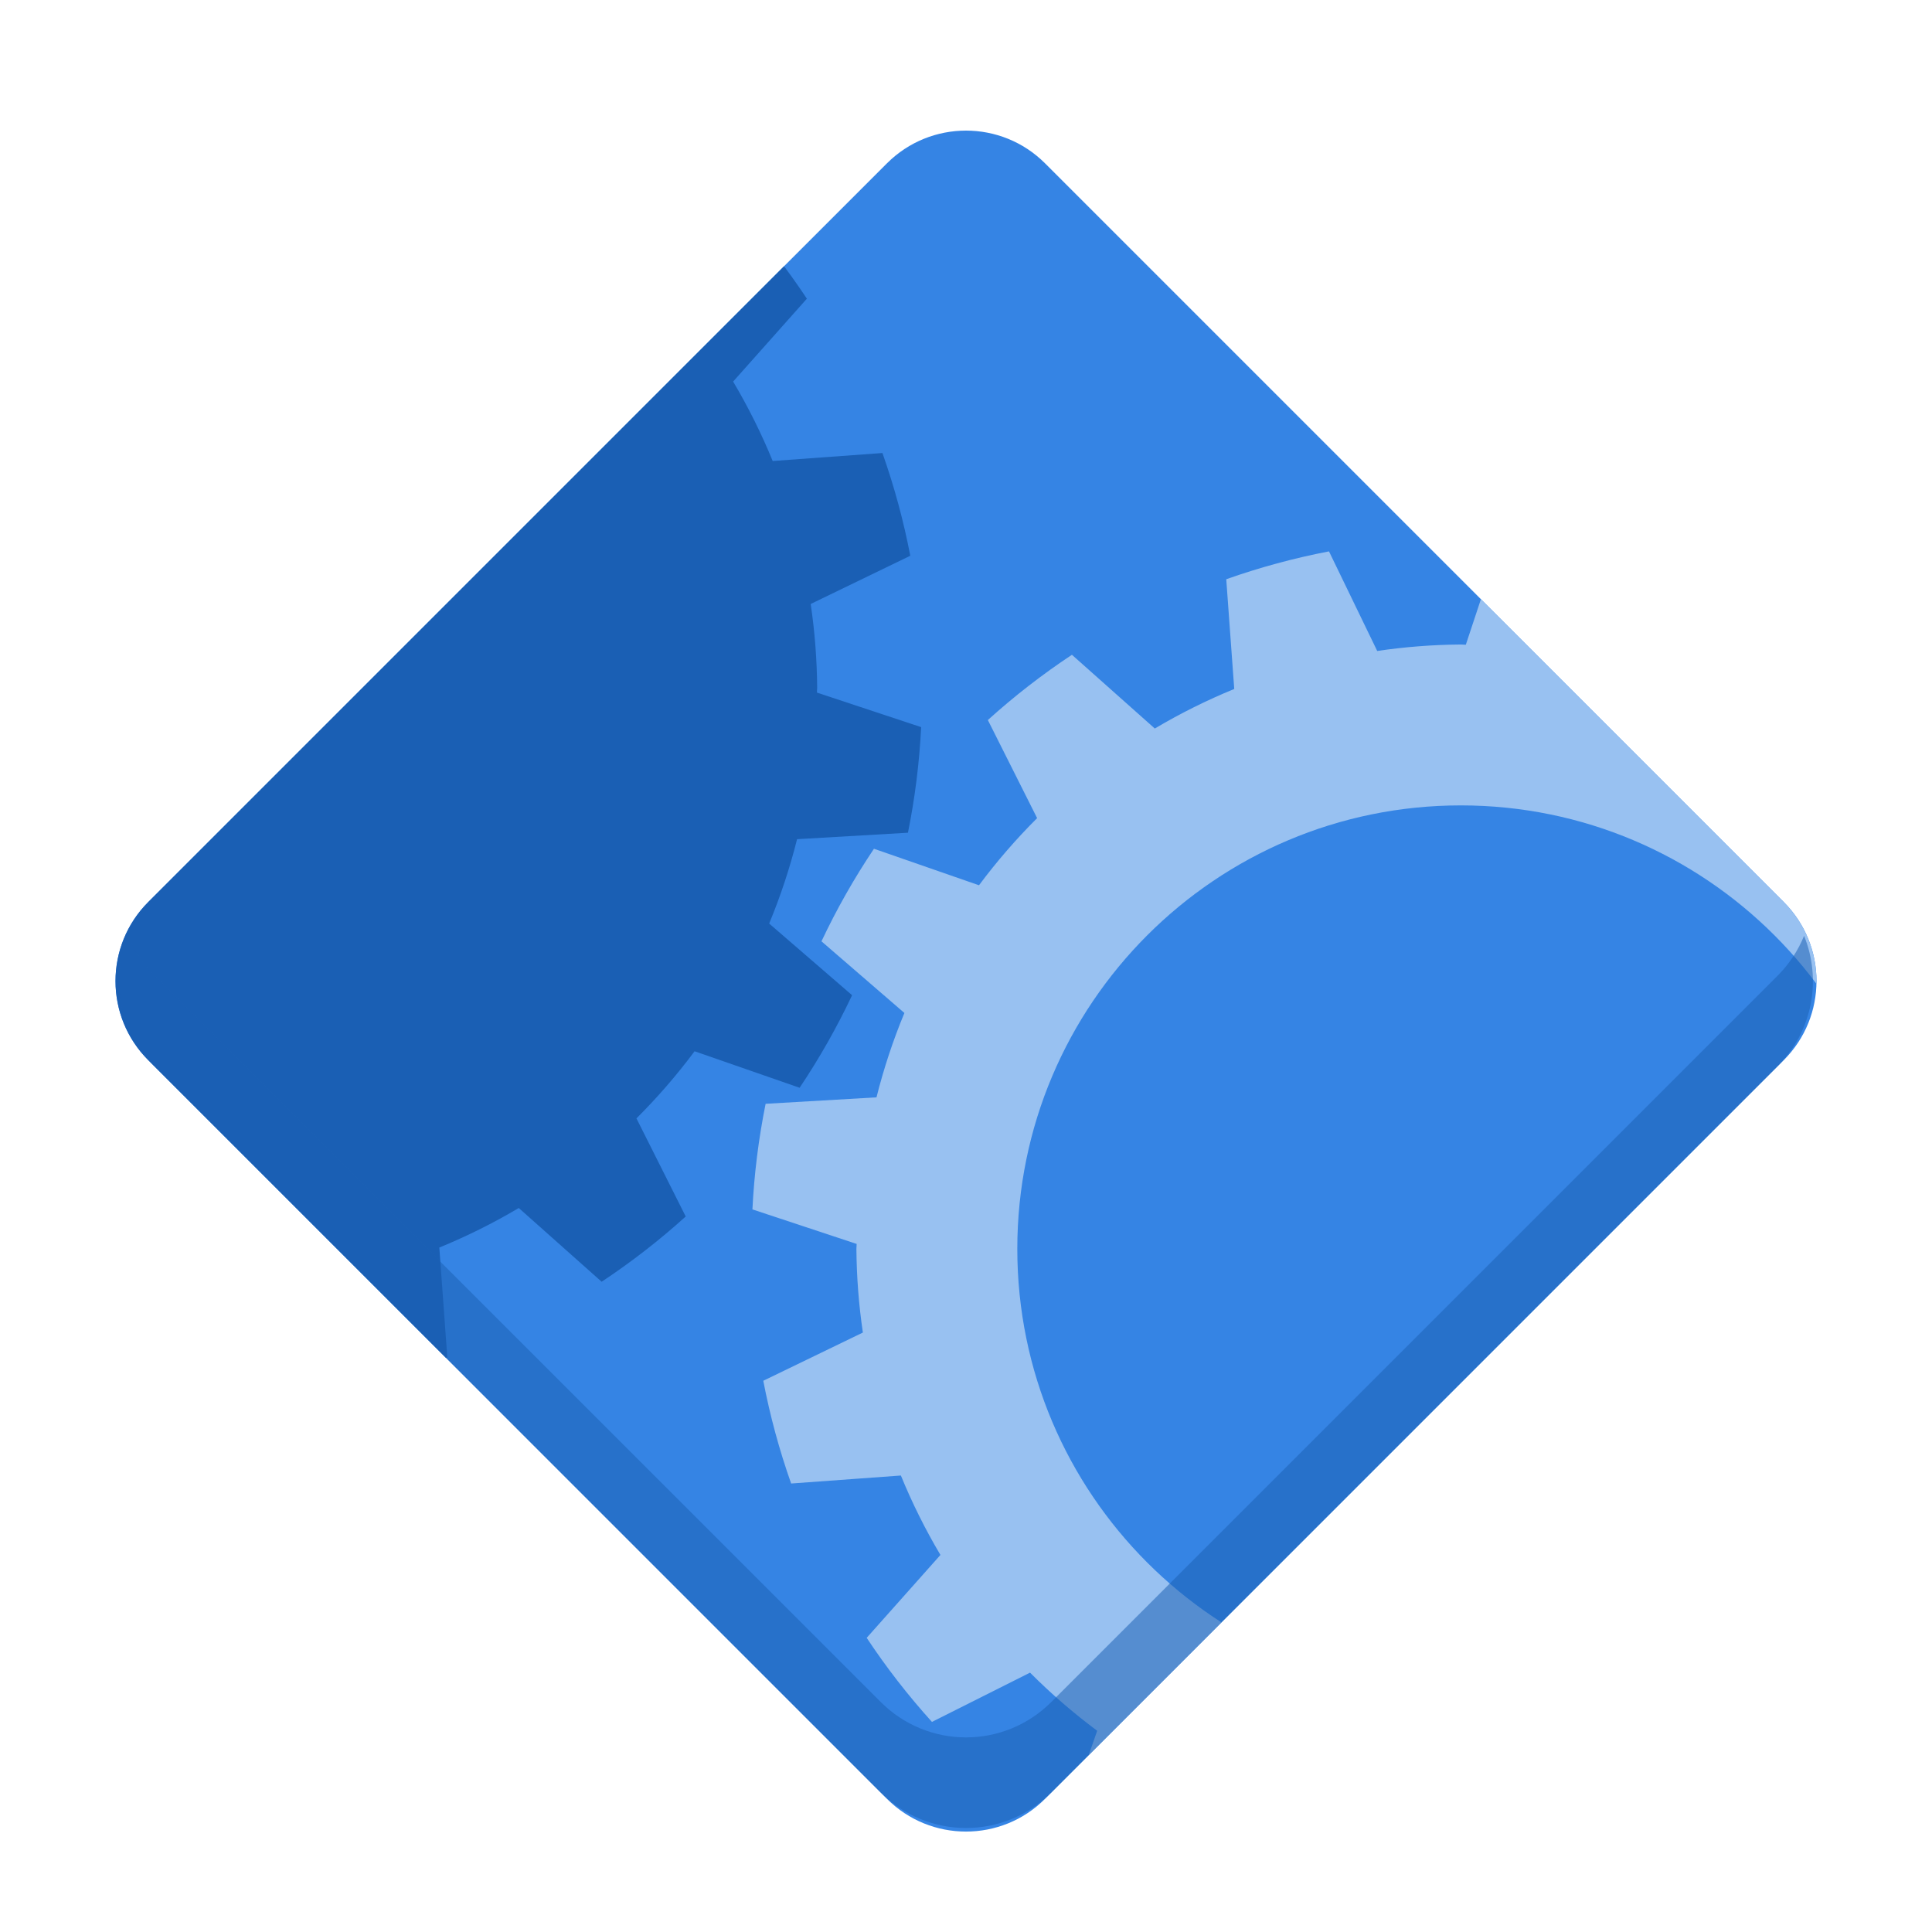
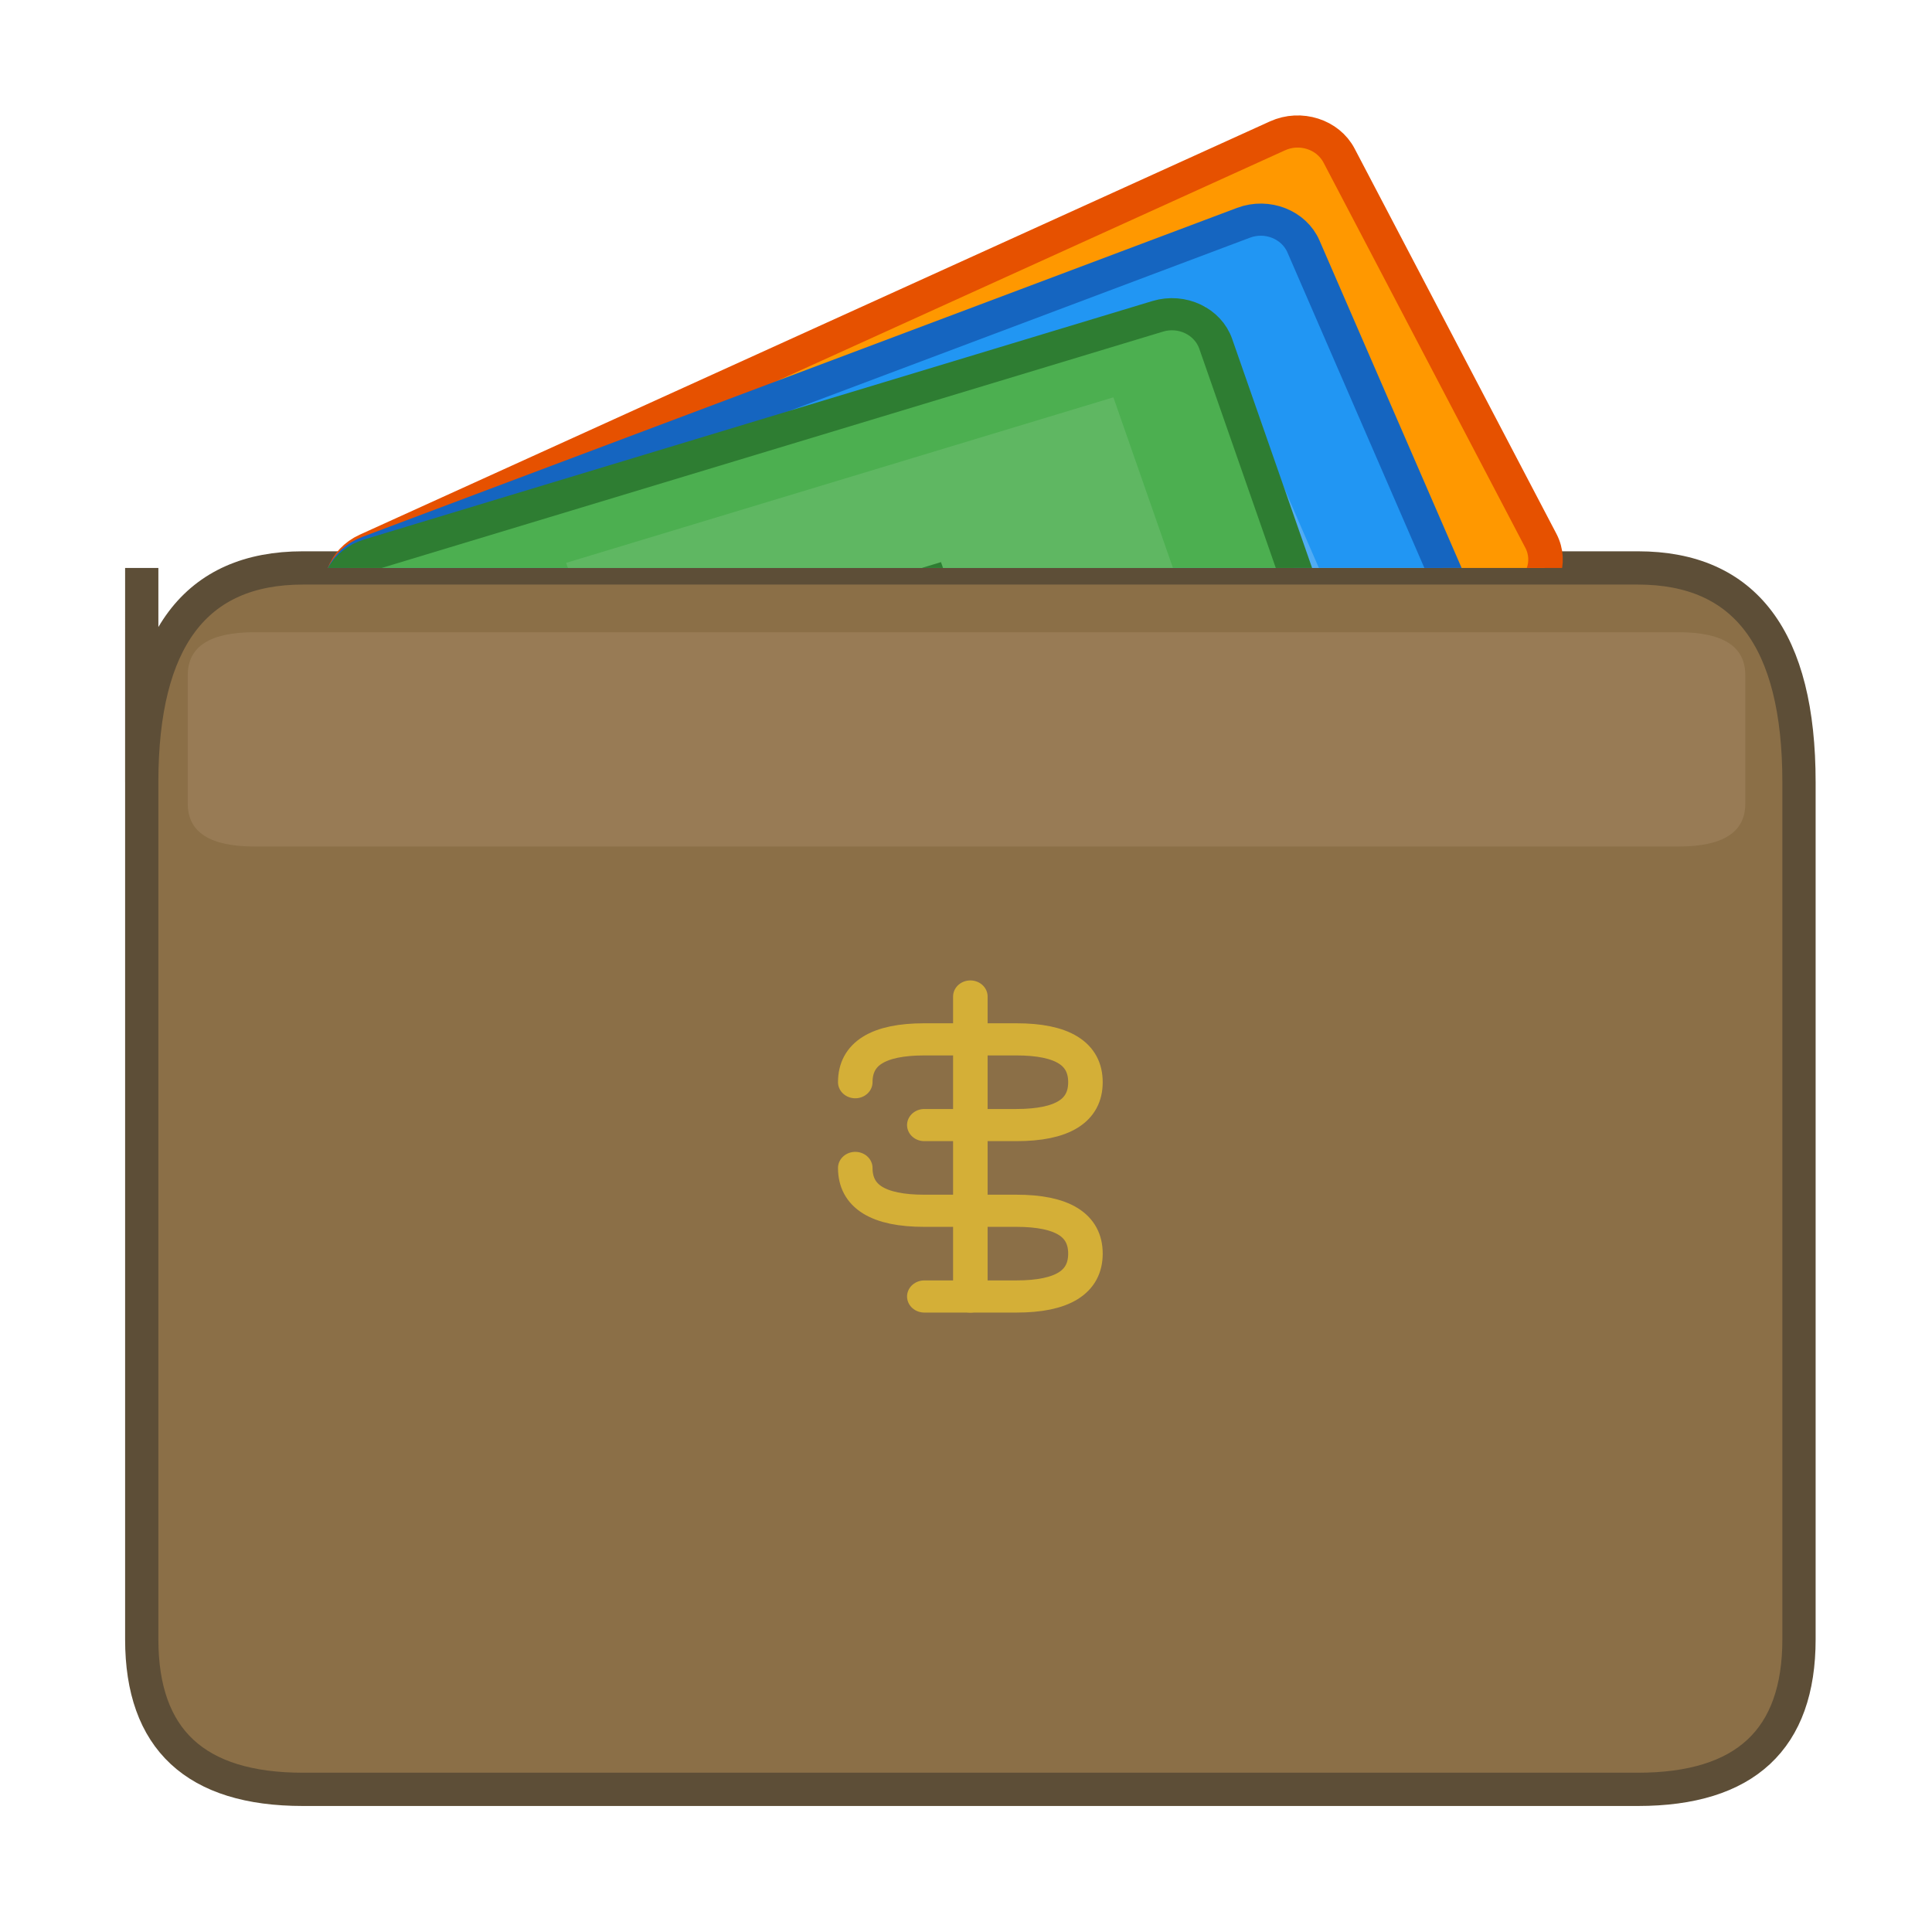
- <svg xmlns="http://www.w3.org/2000/svg" width="33.75mm" height="33.75mm" viewBox="0 0 33.75 33.75" version="1.1" id="svg974">
-   <defs id="defs968">
-     <clipPath clipPathUnits="userSpaceOnUse" id="clipPath18689">
-       <rect clip-path="none" transform="rotate(45)" ry="32" rx="32" y="123.999" x="486.037" height="362.943" width="362.943" id="rect18691" style="display:inline;opacity:1;vector-effect:none;fill:#4a86cf;fill-opacity:1;stroke:none;stroke-width:26.067;stroke-linecap:butt;stroke-linejoin:miter;stroke-miterlimit:4;stroke-dasharray:none;stroke-dashoffset:0;stroke-opacity:1;marker:none;marker-start:none;marker-mid:none;marker-end:none;paint-order:normal;enable-background:new" />
-     </clipPath>
-     <clipPath clipPathUnits="userSpaceOnUse" id="clipPath18689-3">
-       <rect clip-path="none" transform="rotate(45)" ry="32" rx="32" y="123.999" x="486.037" height="362.943" width="362.943" id="rect18691-6" style="display:inline;opacity:1;vector-effect:none;fill:#4a86cf;fill-opacity:1;stroke:none;stroke-width:26.067;stroke-linecap:butt;stroke-linejoin:miter;stroke-miterlimit:4;stroke-dasharray:none;stroke-dashoffset:0;stroke-opacity:1;marker:none;marker-start:none;marker-mid:none;marker-end:none;paint-order:normal;enable-background:new" />
+ <svg xmlns="http://www.w3.org/2000/svg" viewBox="0 0 128 128" version="1.1" id="svg14">
+   <defs id="defs1">
+     <clipPath id="walletClip">
+       <rect x="0" y="0" width="128" height="55" id="rect1" />
    </clipPath>
  </defs>
-   <g id="layer1" transform="translate(-61.81982,-103.944)">
-     <g transform="matrix(0.2636723,0,0,0.2636723,61.81982,-529.397)" style="display:inline;stroke-width:0.25;enable-background:new" id="g1836">
-       <g transform="matrix(0.25,0,0,0.25,0,2295)" id="g18818" style="stroke-width:0.25">
-         <g style="stroke-width:0.27" transform="matrix(0.9260519,0,0,0.9260519,18.93073,50.87633)" id="g18590">
-           <g style="stroke-width:0.27" id="g18681" clip-path="url(#clipPath18689-3)">
-             <rect style="opacity:1;vector-effect:none;fill:#3584e4;fill-opacity:1;stroke:none;stroke-width:8.221;stroke-linecap:butt;stroke-linejoin:miter;stroke-miterlimit:4;stroke-dasharray:none;stroke-dashoffset:0;stroke-opacity:1;marker:none;marker-start:none;marker-mid:none;marker-end:none;paint-order:normal" id="rect18571" width="424" height="424" x="458.337" y="90.642" rx="10.092" ry="10.092" transform="matrix(0.6052817,0.6052817,-0.6052817,0.6052817,33.44063,99.07363)" clip-path="none" />
-             <circle style="opacity:1;vector-effect:none;fill:#f66151;fill-opacity:1;stroke:none;stroke-width:7.037;stroke-linecap:butt;stroke-linejoin:miter;stroke-miterlimit:4;stroke-dasharray:none;stroke-dashoffset:0;stroke-opacity:1;marker:none;marker-start:none;marker-mid:none;marker-end:none;paint-order:normal" id="path18706" cx="0" cy="0" r="0" transform="translate(0,-212)" />
-             <circle style="opacity:1;vector-effect:none;fill:#f66151;fill-opacity:1;stroke:none;stroke-width:7.037;stroke-linecap:butt;stroke-linejoin:miter;stroke-miterlimit:4;stroke-dasharray:none;stroke-dashoffset:0;stroke-opacity:1;marker:none;marker-start:none;marker-mid:none;marker-end:none;paint-order:normal" id="path18708" cx="0" cy="0" r="0" transform="translate(0,-212)" />
-             <path style="display:inline;opacity:1;vector-effect:none;fill:#98c1f1;fill-opacity:1;stroke:none;stroke-width:7.037;stroke-linecap:butt;stroke-linejoin:miter;stroke-miterlimit:4;stroke-dasharray:none;stroke-dashoffset:0;stroke-opacity:1;marker:none;marker-start:none;marker-mid:none;marker-end:none;paint-order:normal;enable-background:new" d="m 408.92,561.918 -9.886,29.829 a 172.971,172.971 0 0 0 -1.427,-0.071 172.971,172.971 0 0 0 -23.929,1.852 l -13.801,-28.501 a 203.293,203.293 0 0 0 -29.401,7.972 l 2.286,31.405 a 172.971,172.971 0 0 0 -22.732,11.319 l -23.718,-21.103 a 203.293,203.293 0 0 0 -24.059,18.674 l 14.099,28.073 a 172.971,172.971 0 0 0 -16.636,19.211 l -30.058,-10.448 a 203.293,203.293 0 0 0 -15.017,26.488 l 23.73,20.507 a 172.971,172.971 0 0 0 -7.985,24.143 l -31.73,1.849 a 203.293,203.293 0 0 0 -3.778,30.217 l 29.829,9.886 a 172.971,172.971 0 0 0 -0.071,1.427 172.971,172.971 0 0 0 1.852,23.929 l -28.501,13.801 a 203.293,203.293 0 0 0 7.972,29.401 l 31.405,-2.286 a 172.971,172.971 0 0 0 11.319,22.732 l -21.103,23.718 a 203.293,203.293 0 0 0 18.674,24.059 l 28.073,-14.099 a 172.971,172.971 0 0 0 19.211,16.636 l -10.448,30.058 a 203.293,203.293 0 0 0 26.488,15.017 l 20.507,-23.73 a 172.971,172.971 0 0 0 24.143,7.985 l 1.849,31.73 a 203.293,203.293 0 0 0 30.217,3.778 l 9.886,-29.829 a 172.971,172.971 0 0 0 1.427,0.071 172.971,172.971 0 0 0 23.929,-1.852 l 13.801,28.501 a 203.293,203.293 0 0 0 29.401,-7.972 l -2.286,-31.405 a 172.971,172.971 0 0 0 22.732,-11.319 l 23.718,21.103 A 203.293,203.293 0 0 0 532.96,916 l -14.099,-28.073 a 172.971,172.971 0 0 0 16.636,-19.211 l 30.058,10.448 a 203.293,203.293 0 0 0 15.017,-26.488 l -23.73,-20.507 a 172.971,172.971 0 0 0 7.985,-24.143 l 31.73,-1.849 a 203.293,203.293 0 0 0 3.778,-30.217 l -29.829,-9.886 a 172.971,172.971 0 0 0 0.071,-1.427 172.971,172.971 0 0 0 -1.852,-23.929 l 28.501,-13.801 a 203.293,203.293 0 0 0 -7.972,-29.401 l -31.405,2.286 a 172.971,172.971 0 0 0 -11.319,-22.732 l 21.103,-23.718 a 203.293,203.293 0 0 0 -18.674,-24.059 l -28.073,14.099 a 172.971,172.971 0 0 0 -19.211,-16.636 l 10.448,-30.058 A 203.293,203.293 0 0 0 485.636,581.681 l -20.507,23.73 a 172.971,172.971 0 0 0 -24.143,-7.985 l -1.849,-31.73 a 203.293,203.293 0 0 0 -30.217,-3.778 z M 397.607,637.722 A 126.926,126.926 0 0 1 524.532,764.647 126.926,126.926 0 0 1 397.607,891.572 126.926,126.926 0 0 1 270.682,764.647 126.926,126.926 0 0 1 397.607,637.722 Z" id="path18717-4" />
-             <path id="path18758" d="m 51.748,401.284 -9.886,29.829 c -0.476,-0.026 -0.951,-0.05 -1.427,-0.071 -8.01,0.062 -16.005,0.681 -23.929,1.852 L 2.706,404.392 c -9.986,1.918 -19.814,4.583 -29.401,7.972 l 2.286,31.405 c -7.844,3.211 -15.442,6.994 -22.732,11.319 l -23.718,-21.103 c -8.475,5.614 -16.518,11.857 -24.059,18.674 l 14.099,28.073 c -6.009,5.987 -11.569,12.408 -16.636,19.211 l -30.058,-10.448 c -5.661,8.442 -10.68,17.296 -15.017,26.488 l 23.73,20.507 c -3.25,7.841 -5.919,15.91 -7.985,24.143 l -31.73,1.849 c -2.013,9.964 -3.276,20.064 -3.778,30.217 l 29.829,9.886 c -0.026,0.476 -0.05,0.951 -0.071,1.427 0.062,8.01 0.681,16.005 1.852,23.929 l -28.501,13.801 c 1.918,9.986 4.583,19.814 7.972,29.401 l 31.405,-2.286 c 3.211,7.844 6.994,15.442 11.319,22.732 l -21.103,23.718 c 5.614,8.475 11.857,16.518 18.674,24.059 l 28.073,-14.099 c 5.987,6.009 12.408,11.569 19.211,16.636 l -10.448,30.058 c 8.442,5.661 17.296,10.68 26.488,15.017 l 20.507,-23.73 c 7.841,3.25 15.91,5.919 24.143,7.985 l 1.849,31.73 c 9.964,2.013 20.064,3.276 30.217,3.778 l 9.886,-29.829 c 0.476,0.026 0.951,0.05 1.427,0.071 8.01,-0.062 16.005,-0.681 23.929,-1.852 l 13.801,28.501 c 9.986,-1.918 19.814,-4.583 29.401,-7.972 l -2.286,-31.405 c 7.844,-3.211 15.442,-6.994 22.732,-11.319 l 23.718,21.103 c 8.475,-5.614 16.518,-11.857 24.059,-18.674 l -14.099,-28.073 c 6.009,-5.987 11.569,-12.408 16.636,-19.211 l 30.058,10.448 c 5.661,-8.442 10.68,-17.296 15.017,-26.488 l -23.73,-20.507 c 3.25,-7.841 5.919,-15.91 7.985,-24.143 l 31.73,-1.849 c 2.013,-9.964 3.276,-20.064 3.778,-30.217 l -29.829,-9.886 c 0.026,-0.476 0.05,-0.951 0.071,-1.427 -0.062,-8.01 -0.681,-16.005 -1.852,-23.929 l 28.501,-13.801 c -1.918,-9.986 -4.583,-19.814 -7.972,-29.401 l -31.405,2.286 c -3.211,-7.844 -6.994,-15.442 -11.319,-22.732 l 21.103,-23.718 c -5.614,-8.475 -11.857,-16.518 -18.674,-24.059 l -28.073,14.099 c -5.987,-6.009 -12.408,-11.569 -19.211,-16.636 l 10.448,-30.058 c -8.442,-5.661 -17.296,-10.68 -26.488,-15.017 l -20.507,23.73 c -7.841,-3.25 -15.91,-5.919 -24.143,-7.985 l -1.849,-31.73 c -9.964,-2.013 -20.064,-3.276 -30.217,-3.778 z" style="display:inline;opacity:1;vector-effect:none;fill:#1a5fb4;fill-opacity:1;stroke:none;stroke-width:7.037;stroke-linecap:butt;stroke-linejoin:miter;stroke-miterlimit:4;stroke-dasharray:none;stroke-dashoffset:0;stroke-opacity:1;marker:none;marker-start:none;marker-mid:none;marker-end:none;paint-order:normal;enable-background:new" />
-           </g>
-         </g>
-         <path style="display:inline;opacity:0.534;vector-effect:none;fill:#1a5fb4;fill-opacity:1;stroke:none;stroke-width:1.629;stroke-linecap:butt;stroke-linejoin:miter;stroke-miterlimit:4;stroke-dasharray:none;stroke-dashoffset:0;stroke-opacity:1;marker:none;marker-start:none;marker-mid:none;marker-end:none;paint-order:normal;enable-background:new" clip-path="none" d="m 8.477,2676 c -1.171,2.887 -0.583,6.308 1.766,8.656 l 48.102,48.102 c 3.134,3.134 8.179,3.134 11.312,0 l 48.102,-48.102 c 2.348,-2.348 2.937,-5.77 1.766,-8.656 -0.392,0.966 -0.98,1.871 -1.766,2.656 l -48.102,48.102 c -3.134,3.134 -8.179,3.134 -11.312,0 L 10.242,2678.656 C 9.457,2677.871 8.868,2676.965 8.477,2676 Z" transform="matrix(4,0,0,4,0,-10028)" id="rect18571-6" />
-       </g>
-       <rect y="2402" x="-1.5000001e-06" height="128" width="128" id="rect9125-7-2" style="display:inline;opacity:1;vector-effect:none;fill:none;fill-opacity:1;stroke:none;stroke-width:1.25;stroke-linecap:butt;stroke-linejoin:miter;stroke-miterlimit:4;stroke-dasharray:none;stroke-dashoffset:0;stroke-opacity:1;marker:none;marker-start:none;marker-mid:none;marker-end:none;paint-order:normal;enable-background:new" />
+   <path d="m 9.391,37.628 v 70.983 q 0,9.938 10.675,9.938 h 88.447 q 10.675,0 10.675,-9.938 V 51.824 q 0,-14.197 -10.675,-14.197 H 20.065 q -10.675,0 -10.675,14.197 z" fill="#8b6f47" stroke="#5d4e37" stroke-width="2.204" id="path1" />
+   <path d="m 12.44,44.726 v 8.518 q 0,2.839 4.422,2.839 h 94.346 q 4.422,0 4.422,-2.839 v -8.518 q 0,-2.839 -4.422,-2.839 H 16.863 q -4.422,0 -4.422,2.839 z" fill="#a0845f" opacity="0.6" id="path2" style="stroke-width:1.447" />
+   <g transform="matrix(1.524943,0,0,1.419655,64.28848,75.95825)" id="g4">
+     <line x1="0" y1="-7" x2="0" y2="7" stroke="#d4af37" stroke-width="1.5" stroke-linecap="round" id="line2" />
+     <path d="m -5,-3 q 0,-2 3,-2 h 4 q 3,0 3,2 0,2 -3,2 h -4" fill="none" stroke="#d4af37" stroke-width="1.5" stroke-linecap="round" stroke-linejoin="round" id="path3" />
+     <path d="m -5,1 q 0,2 3,2 H 2 Q 5,3 5,5 5,7 2,7 h -4" fill="none" stroke="#d4af37" stroke-width="1.5" stroke-linecap="round" stroke-linejoin="round" id="path4" />
+   </g>
+   <g clip-path="url(#walletClip)" id="g14" transform="matrix(1.524943,0,0,1.419655,-33.30787,-40.45353)">
+     <g transform="rotate(64,-26.0092,56.30602)" id="g7">
+       <rect x="0" y="-48" width="24" height="48" rx="2" fill="#ff9800" stroke="#e65100" stroke-width="1.5" id="rect4" />
+       <rect x="3" y="-43" width="18" height="33" fill="#ffb74d" opacity="0.7" id="rect5" />
+       <line x1="8" y1="-30" x2="16" y2="-30" stroke="#e65100" stroke-width="1" id="line5" />
+       <line x1="8" y1="-20" x2="16" y2="-20" stroke="#e65100" stroke-width="1" id="line6" />
+       <line x1="8" y1="-10" x2="16" y2="-10" stroke="#e65100" stroke-width="1" id="line7" />
+     </g>
+     <g transform="rotate(68,-22.77043,54.1861)" id="g10">
+       <rect x="0" y="-45" width="24" height="45" rx="2" fill="#2196f3" stroke="#1565c0" stroke-width="1.5" id="rect7" />
+       <rect x="3" y="-40" width="18" height="30" fill="#64b5f6" opacity="0.7" id="rect8" />
+       <line x1="8" y1="-28" x2="16" y2="-28" stroke="#1565c0" stroke-width="1" id="line8" />
+       <line x1="8" y1="-19" x2="16" y2="-19" stroke="#1565c0" stroke-width="1" id="line9" />
+       <line x1="8" y1="-10" x2="16" y2="-10" stroke="#1565c0" stroke-width="1" id="line10" />
+     </g>
+     <g transform="rotate(72,-19.8505,52.27488)" id="g13">
+       <rect x="0" y="-40" width="24" height="40" rx="2" fill="#4caf50" stroke="#2e7d32" stroke-width="1.5" id="rect10" />
+       <rect x="3" y="-35" width="18" height="25" fill="#66bb6a" opacity="0.7" id="rect11" />
+       <line x1="8" y1="-25" x2="16" y2="-25" stroke="#2e7d32" stroke-width="1" id="line11" />
+       <line x1="8" y1="-17" x2="16" y2="-17" stroke="#2e7d32" stroke-width="1" id="line12" />
+       <line x1="8" y1="-9" x2="16" y2="-9" stroke="#2e7d32" stroke-width="1" id="line13" />
    </g>
  </g>
</svg>
